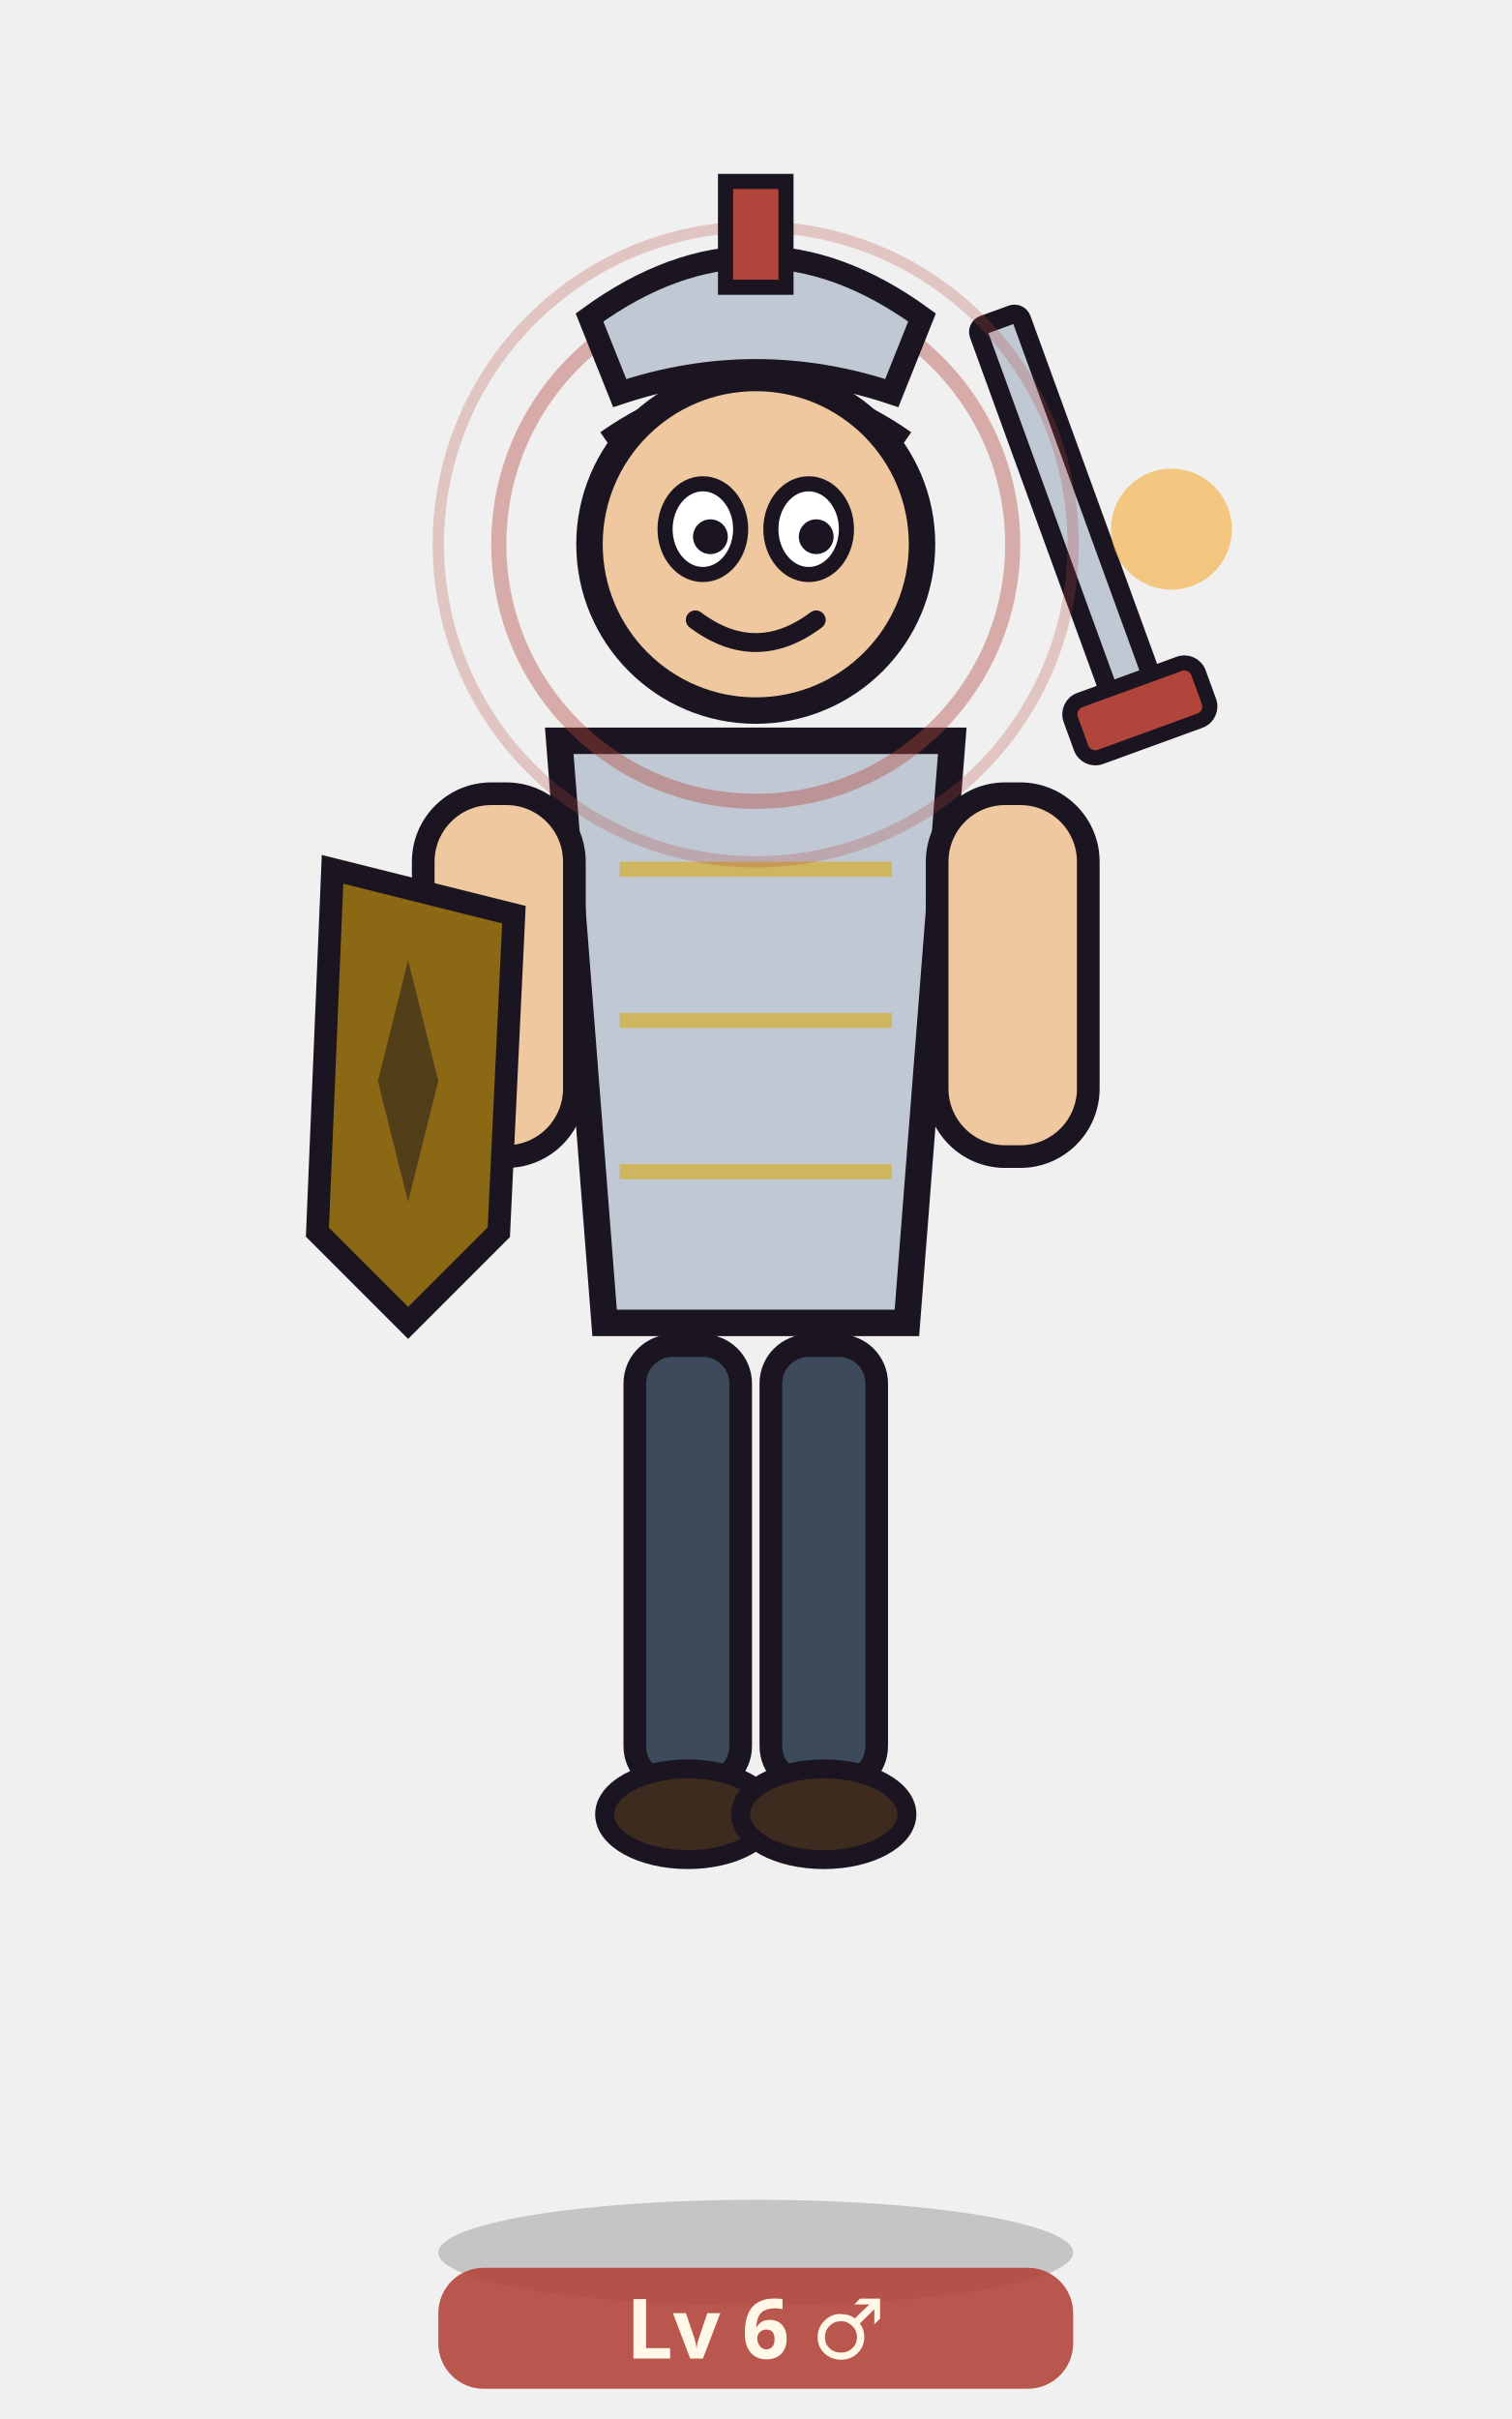
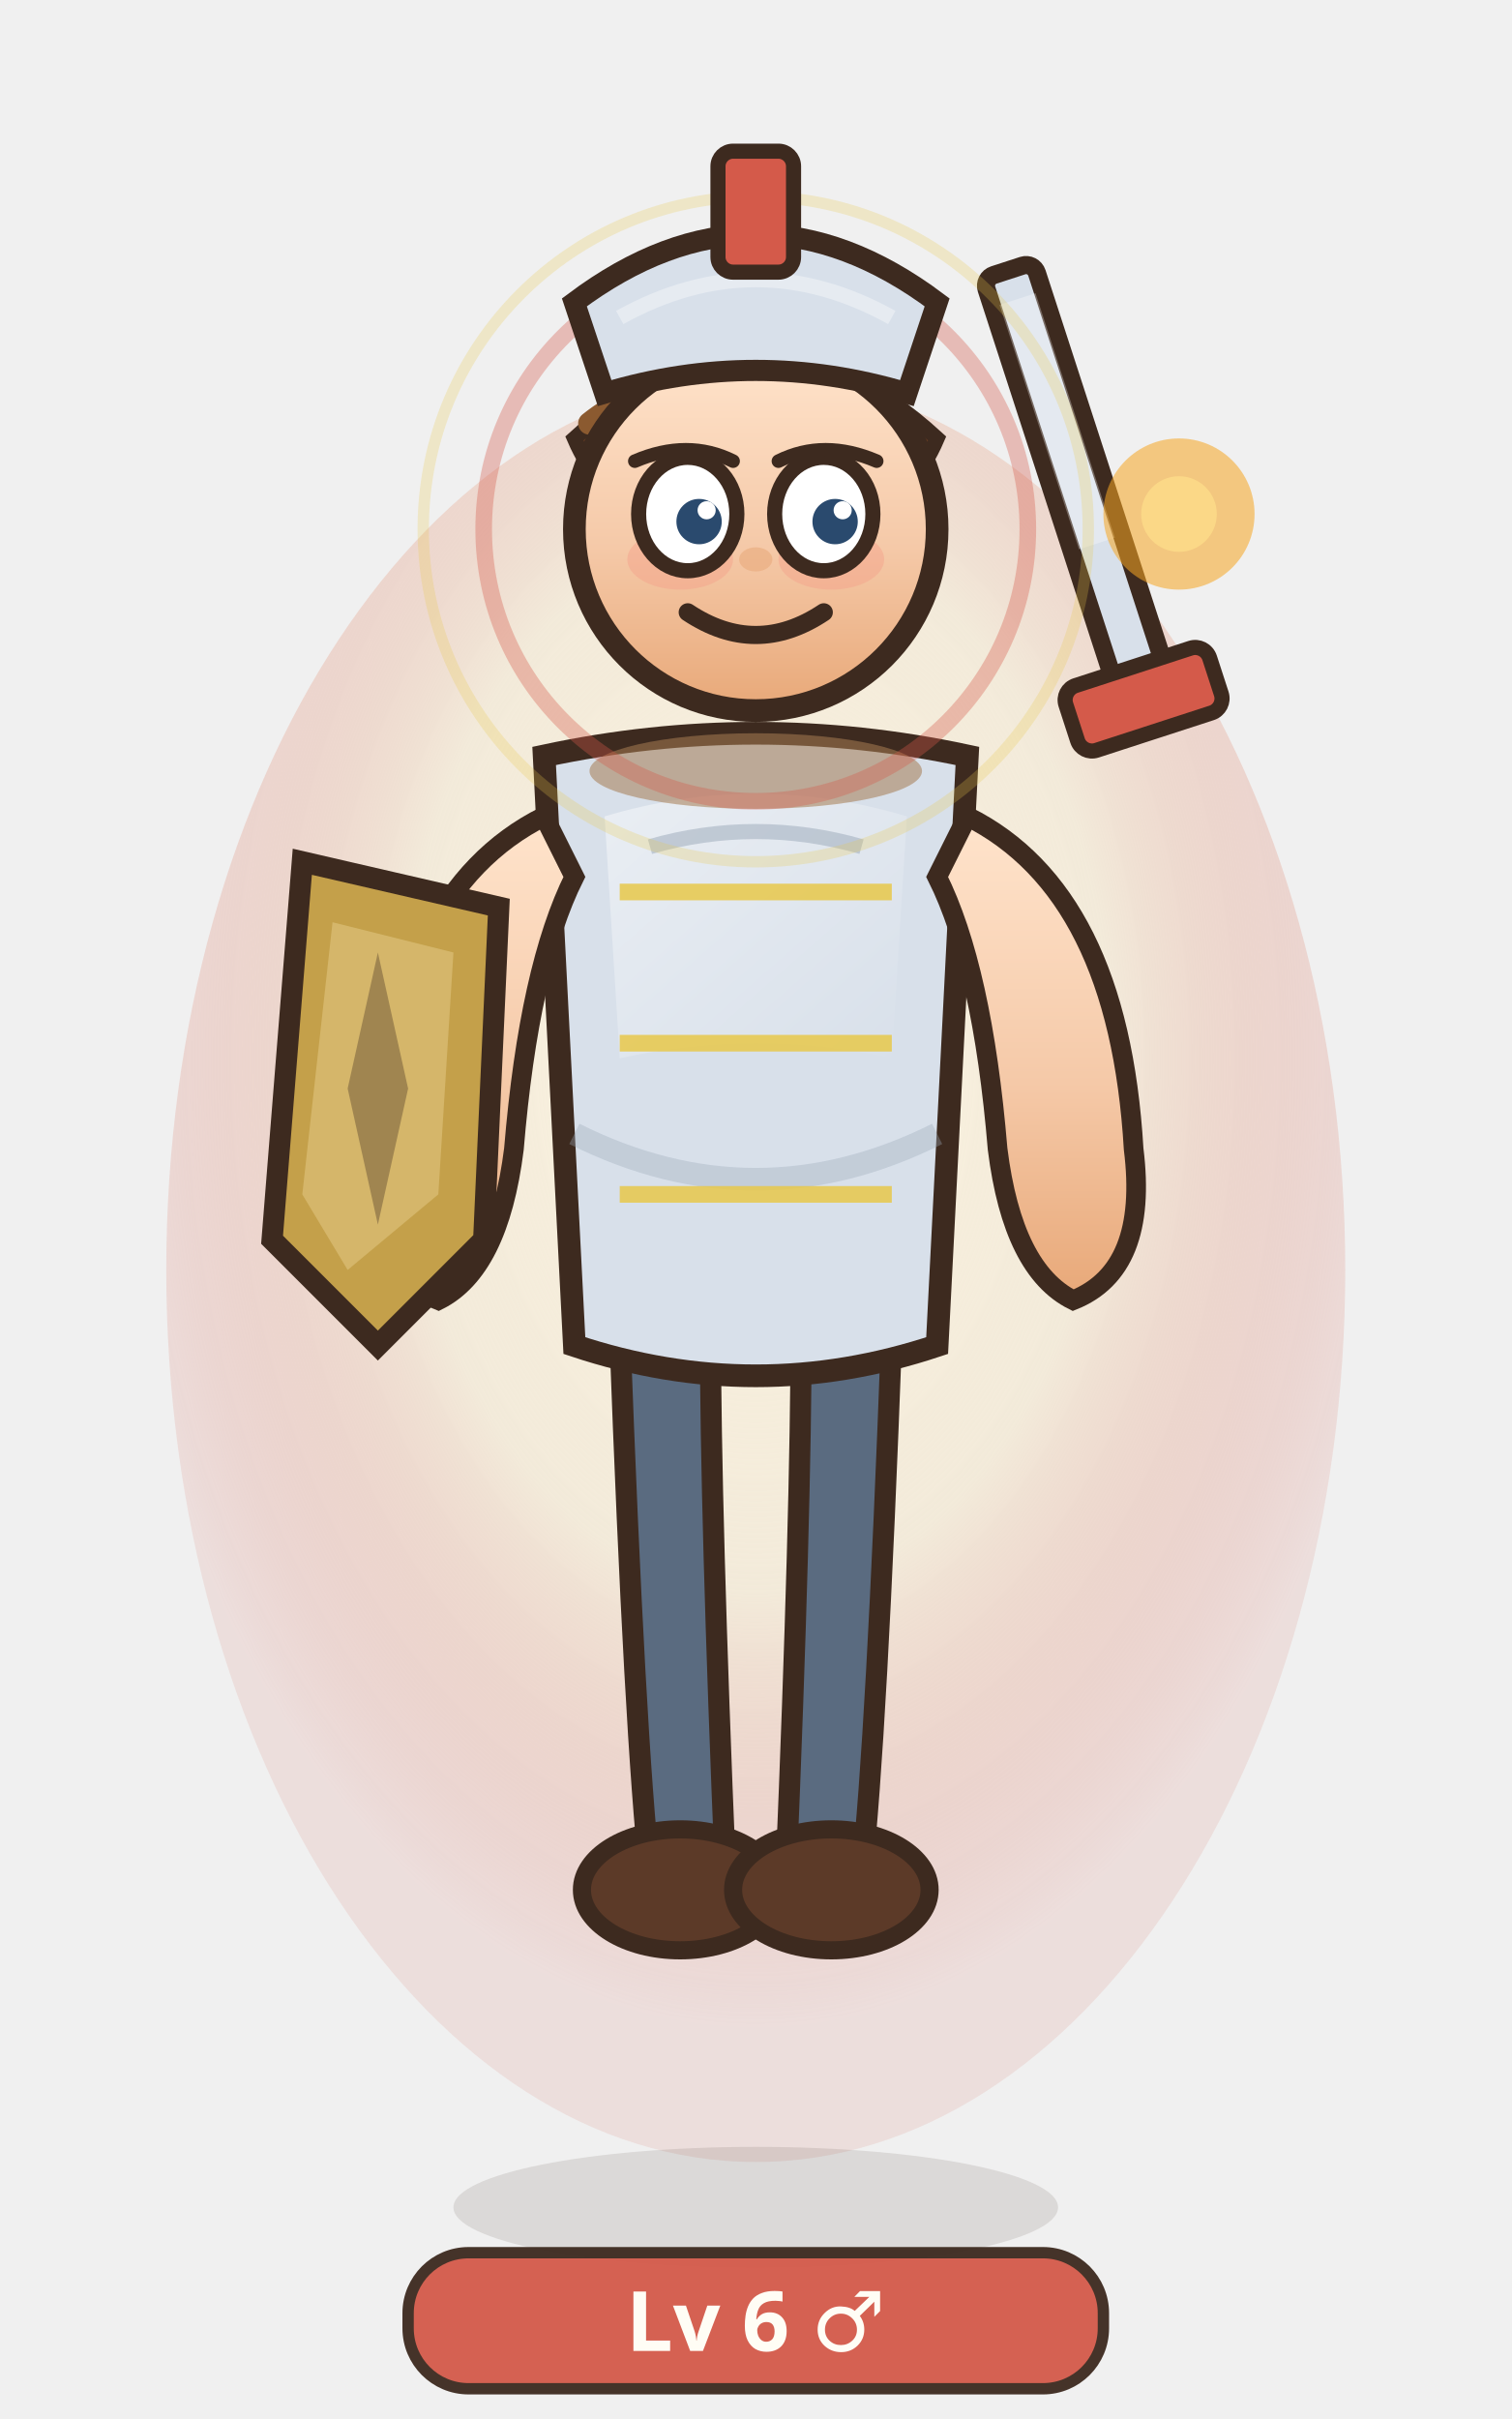
<svg xmlns="http://www.w3.org/2000/svg" viewBox="0 0 200 320" fill="none">
-   <ellipse cx="100" cy="298" rx="42" ry="7" fill="#000" opacity="0.18" />
-   <rect x="84" y="178" width="14" height="58" rx="5" fill="#3D4A5C" stroke="#1a1520" stroke-width="3" />
-   <rect x="102" y="178" width="14" height="58" rx="5" fill="#3D4A5C" stroke="#1a1520" stroke-width="3" />
-   <ellipse cx="91" cy="240" rx="11" ry="6" fill="#3D2B1F" stroke="#1a1520" stroke-width="2.5" />
-   <ellipse cx="109" cy="240" rx="11" ry="6" fill="#3D2B1F" stroke="#1a1520" stroke-width="2.5" />
-   <path d="M74 98 L126 98 L120 175 L80 175 Z" fill="#C0C8D4" stroke="#1a1520" stroke-width="3.5" />
-   <rect x="56" y="105" width="20" height="48" rx="9" fill="#F0C8A0" stroke="#1a1520" stroke-width="3" />
-   <rect x="124" y="105" width="20" height="48" rx="9" fill="#F0C8A0" stroke="#1a1520" stroke-width="3" />
-   <path d="M82 115 H118 M82 135 H118 M82 155 H118" stroke="#D4AF37" stroke-width="2" opacity="0.75" />
-   <g transform="translate(36,115)">
-     <path d="M8 0 L32 6 L30 48 L18 60 L6 48 Z" fill="#8B6914" stroke="#1a1520" stroke-width="3" />
-     <path d="M18 12 L22 28 L18 44 L14 28 Z" fill="#1a1520" opacity="0.5" />
-     <circle cx="18" cy="30" r="22" fill="#B2453B" opacity="0" />
+   <defs>
+     <radialGradient id="bg" cx="50%" cy="38%" r="55%">
+       <stop offset="0%" stop-color="#FFF8E7" stop-opacity="0.95" />
+       <stop offset="55%" stop-color="#F5E6C8" stop-opacity="0.55" />
+       <stop offset="100%" stop-color="#D45A4A" stop-opacity="0.12" />
+     </radialGradient>
+     <linearGradient id="skinG" x1="0" y1="0" x2="0" y2="1">
+       <stop offset="0%" stop-color="#FFE4CC" />
+       <stop offset="55%" stop-color="#F5C9A8" />
+       <stop offset="100%" stop-color="#E8A878" />
+     </linearGradient>
+     <linearGradient id="shine" x1="0" y1="0" x2="1" y2="1">
+       <stop offset="0%" stop-color="#fff" stop-opacity="0.45" />
+       <stop offset="100%" stop-color="#fff" stop-opacity="0" />
+     </linearGradient>
+   </defs>
+   <ellipse cx="100" cy="168" rx="78" ry="118" fill="url(#bg)" />
+   <ellipse cx="100" cy="292" rx="40" ry="8" fill="#3D2A1F" opacity="0.12" />
+   <path d="M82 176 Q84 230 86 248 L96 248 Q94 200 94 176 Z" fill="#5A6B80" stroke="#3D2A1F" stroke-width="2.8" />
+   <path d="M106 176 Q106 200 104 248 L114 248 Q116 230 118 176 Z" fill="#5A6B80" stroke="#3D2A1F" stroke-width="2.8" />
+   <ellipse cx="90" cy="250" rx="13" ry="8" fill="#5C3A28" stroke="#3D2A1F" stroke-width="2.4" />
+   <ellipse cx="110" cy="250" rx="13" ry="8" fill="#5C3A28" stroke="#3D2A1F" stroke-width="2.4" />
+   <path d="M72 100 Q100 94 128 100 L124 178 Q100 186 76 178 Z" fill="#D8E0EA" stroke="#3D2A1F" stroke-width="3" />
+   <path d="M80 108 Q100 102 120 108 L118 140 Q100 136 82 140 Z" fill="url(#shine)" />
+   <path d="M76 150 Q100 162 124 150" fill="none" stroke="#9AA8B8" stroke-width="3" opacity="0.35" />
+   <path d="M72 108 Q52 118 50 152 Q48 168 58 172 Q66 168 68 152 Q70 128 76 116 Z" fill="url(#skinG)" stroke="#3D2A1F" stroke-width="2.6" />
+   <path d="M128 108 Q148 118 150 152 Q152 168 142 172 Q134 168 132 152 Q130 128 124 116 Z" fill="url(#skinG)" stroke="#3D2A1F" stroke-width="2.6" />
+   <ellipse cx="100" cy="102" rx="22" ry="5" fill="#A67C52" opacity="0.55" />
+   <path d="M82 118 H118 M82 138 H118 M82 158 H118" stroke="#E8C84A" stroke-width="2.2" opacity="0.85" />
+   <path d="M86 112 Q100 108 114 112" fill="none" stroke="#9AA8B8" stroke-width="2" opacity="0.5" />
+   <g transform="translate(30,112)">
+     <path d="M10 2 L36 8 L34 52 L20 66 L6 52 Z" fill="#C4A04A" stroke="#3D2A1F" stroke-width="2.8" />
+     <path d="M14 10 L30 14 L28 46 L16 56 L10 46 Z" fill="#E8D090" opacity="0.45" />
+     <path d="M20 14 L24 32 L20 50 L16 32 Z" fill="#3D2A1F" opacity="0.35" />
+     <circle cx="20" cy="34" r="24" fill="#D45A4A" opacity="0" />
  </g>
-   <g transform="translate(148,95) rotate(-20)">
-     <rect x="0" y="-55" width="6" height="55" rx="1" fill="#C0C8D4" stroke="#1a1520" stroke-width="2.5" />
-     <rect x="-6" y="-4" width="18" height="8" rx="2" fill="#B2453B" stroke="#1a1520" stroke-width="2" />
+   <g transform="translate(148,92) rotate(-18)">
+     <rect x="0" y="-58" width="7" height="58" rx="1.5" fill="#D8E0EA" stroke="#3D2A1F" stroke-width="2.4" />
+     <path d="M1 -54 L6 -54 L6 -20 L1 -20 Z" fill="#fff" opacity="0.3" />
+     <rect x="-7" y="-3" width="20" height="9" rx="2" fill="#D45A4A" stroke="#3D2A1F" stroke-width="2" />
  </g>
-   <circle cx="155" cy="70" r="8" fill="#F5A623" opacity="0.55" />
-   <circle cx="100" cy="72" r="34" fill="none" stroke="#B2453B" stroke-width="2" opacity="0.4" />
-   <circle cx="100" cy="72" r="42" fill="none" stroke="#B2453B" stroke-width="1.5" opacity="0.25" />
-   <path d="M80 58 Q100 44 120 58" fill="#5C3A1E" stroke="#1a1520" stroke-width="2" />
-   <circle cx="100" cy="72" r="22" fill="#F0C8A0" stroke="#1a1520" stroke-width="3.5" />
-   <ellipse cx="93" cy="70" rx="5" ry="6" fill="#fff" stroke="#1a1520" stroke-width="2" />
-   <ellipse cx="107" cy="70" rx="5" ry="6" fill="#fff" stroke="#1a1520" stroke-width="2" />
-   <circle cx="94" cy="71" r="2.3" fill="#1a1520" />
-   <circle cx="108" cy="71" r="2.3" fill="#1a1520" />
-   <path d="M92 82 Q100 88 108 82" stroke="#1a1520" stroke-width="2.5" fill="none" stroke-linecap="round" />
-   <path d="M78 42 Q100 26 122 42 L118 52 Q100 46 82 52 Z" fill="#C0C8D4" stroke="#1a1520" stroke-width="3" />
-   <rect x="96" y="24" width="8" height="14" fill="#B2453B" stroke="#1a1520" stroke-width="2" />
-   <rect x="58" y="300" width="84" height="16" rx="6" fill="#B2453B" opacity="0.9" />
-   <text x="100" y="312" text-anchor="middle" font-family="Verdana, sans-serif" font-size="11" font-weight="700" fill="#FFF8E7">Lv 6 ♂</text>
+   <circle cx="156" cy="68" r="10" fill="#F5A623" opacity="0.55" />
+   <circle cx="156" cy="68" r="5" fill="#FFE08A" opacity="0.7" />
+   <circle cx="100" cy="70" r="36" fill="none" stroke="#D45A4A" stroke-width="2.2" opacity="0.35" />
+   <circle cx="100" cy="70" r="44" fill="none" stroke="#E8C84A" stroke-width="1.5" opacity="0.25" />
+   <path d="M76 58 Q100 36 124 58 Q118 72 100 70 Q82 72 76 58 Z" fill="#6B3E22" stroke="#3D2A1F" stroke-width="2" />
+   <path d="M78 56 Q88 48 94 58" fill="none" stroke="#8B5A30" stroke-width="3" stroke-linecap="round" />
+   <circle cx="100" cy="70" r="24" fill="url(#skinG)" stroke="#3D2A1F" stroke-width="3" />
+   <ellipse cx="90" cy="74" rx="7" ry="4" fill="#F4A08A" opacity="0.45" />
+   <ellipse cx="110" cy="74" rx="7" ry="4" fill="#F4A08A" opacity="0.45" />
+   <ellipse cx="91" cy="68" rx="6.5" ry="7.5" fill="#fff" stroke="#3D2A1F" stroke-width="2" />
+   <ellipse cx="109" cy="68" rx="6.5" ry="7.5" fill="#fff" stroke="#3D2A1F" stroke-width="2" />
+   <circle cx="92.5" cy="69" r="3" fill="#2A4A6E" />
+   <circle cx="110.5" cy="69" r="3" fill="#2A4A6E" />
+   <circle cx="93.5" cy="67.5" r="1.2" fill="#fff" />
+   <circle cx="111.5" cy="67.5" r="1.2" fill="#fff" />
+   <path d="M84 61 Q91 58 97 61" stroke="#3D2A1F" stroke-width="1.8" fill="none" stroke-linecap="round" />
+   <path d="M103 61 Q109 58 116 61" stroke="#3D2A1F" stroke-width="1.8" fill="none" stroke-linecap="round" />
+   <ellipse cx="100" cy="74" rx="2.2" ry="1.6" fill="#E8A878" opacity="0.55" />
+   <path d="M91 81 Q100 87 109 81" stroke="#3D2A1F" stroke-width="2.4" fill="none" stroke-linecap="round" />
+   <path d="M76 40 Q100 22 124 40 L120 52 Q100 46 80 52 Z" fill="#D8E0EA" stroke="#3D2A1F" stroke-width="2.8" />
+   <path d="M82 42 Q100 32 118 42" fill="none" stroke="#fff" stroke-width="2" opacity="0.35" />
+   <rect x="95" y="20" width="10" height="16" rx="2" fill="#D45A4A" stroke="#3D2A1F" stroke-width="2" />
+   <rect x="54" y="298" width="92" height="18" rx="8" fill="#D45A4A" stroke="#3D2A1F" stroke-width="1.5" opacity="0.95" />
+   <text x="100" y="311" text-anchor="middle" font-family="Verdana, sans-serif" font-size="11" font-weight="700" fill="#FFFDF5">Lv 6 ♂</text>
</svg>
